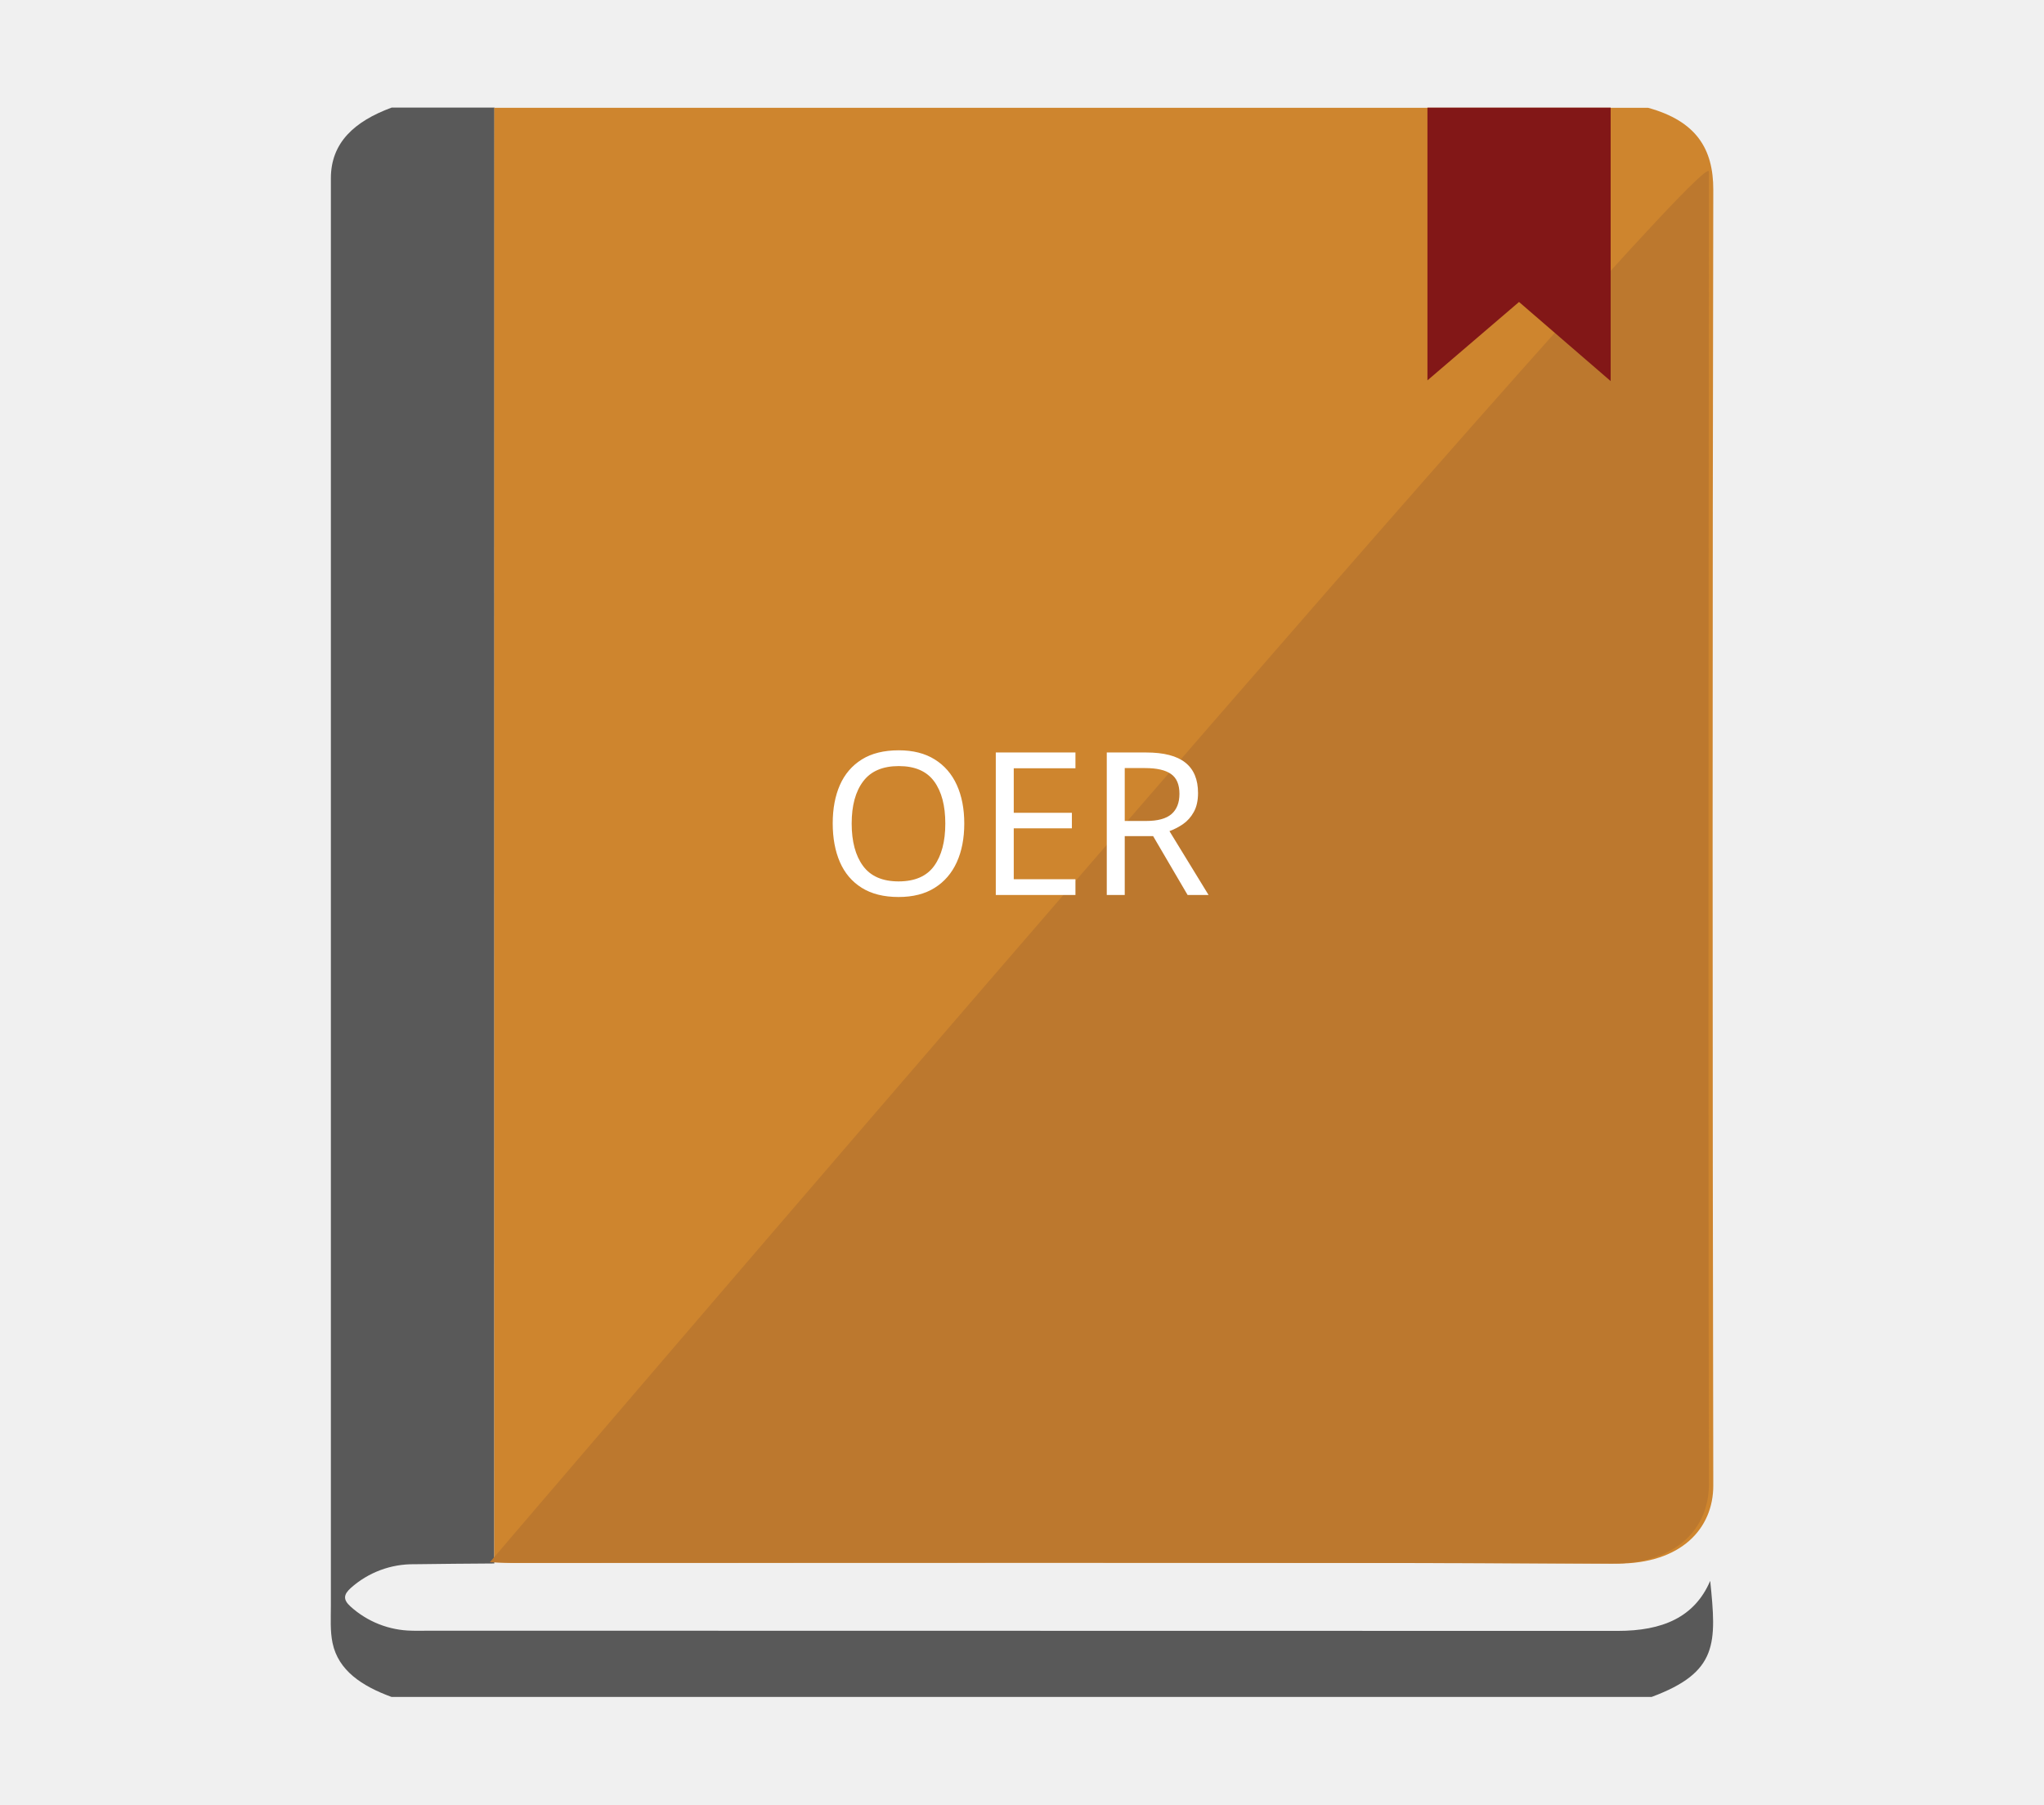
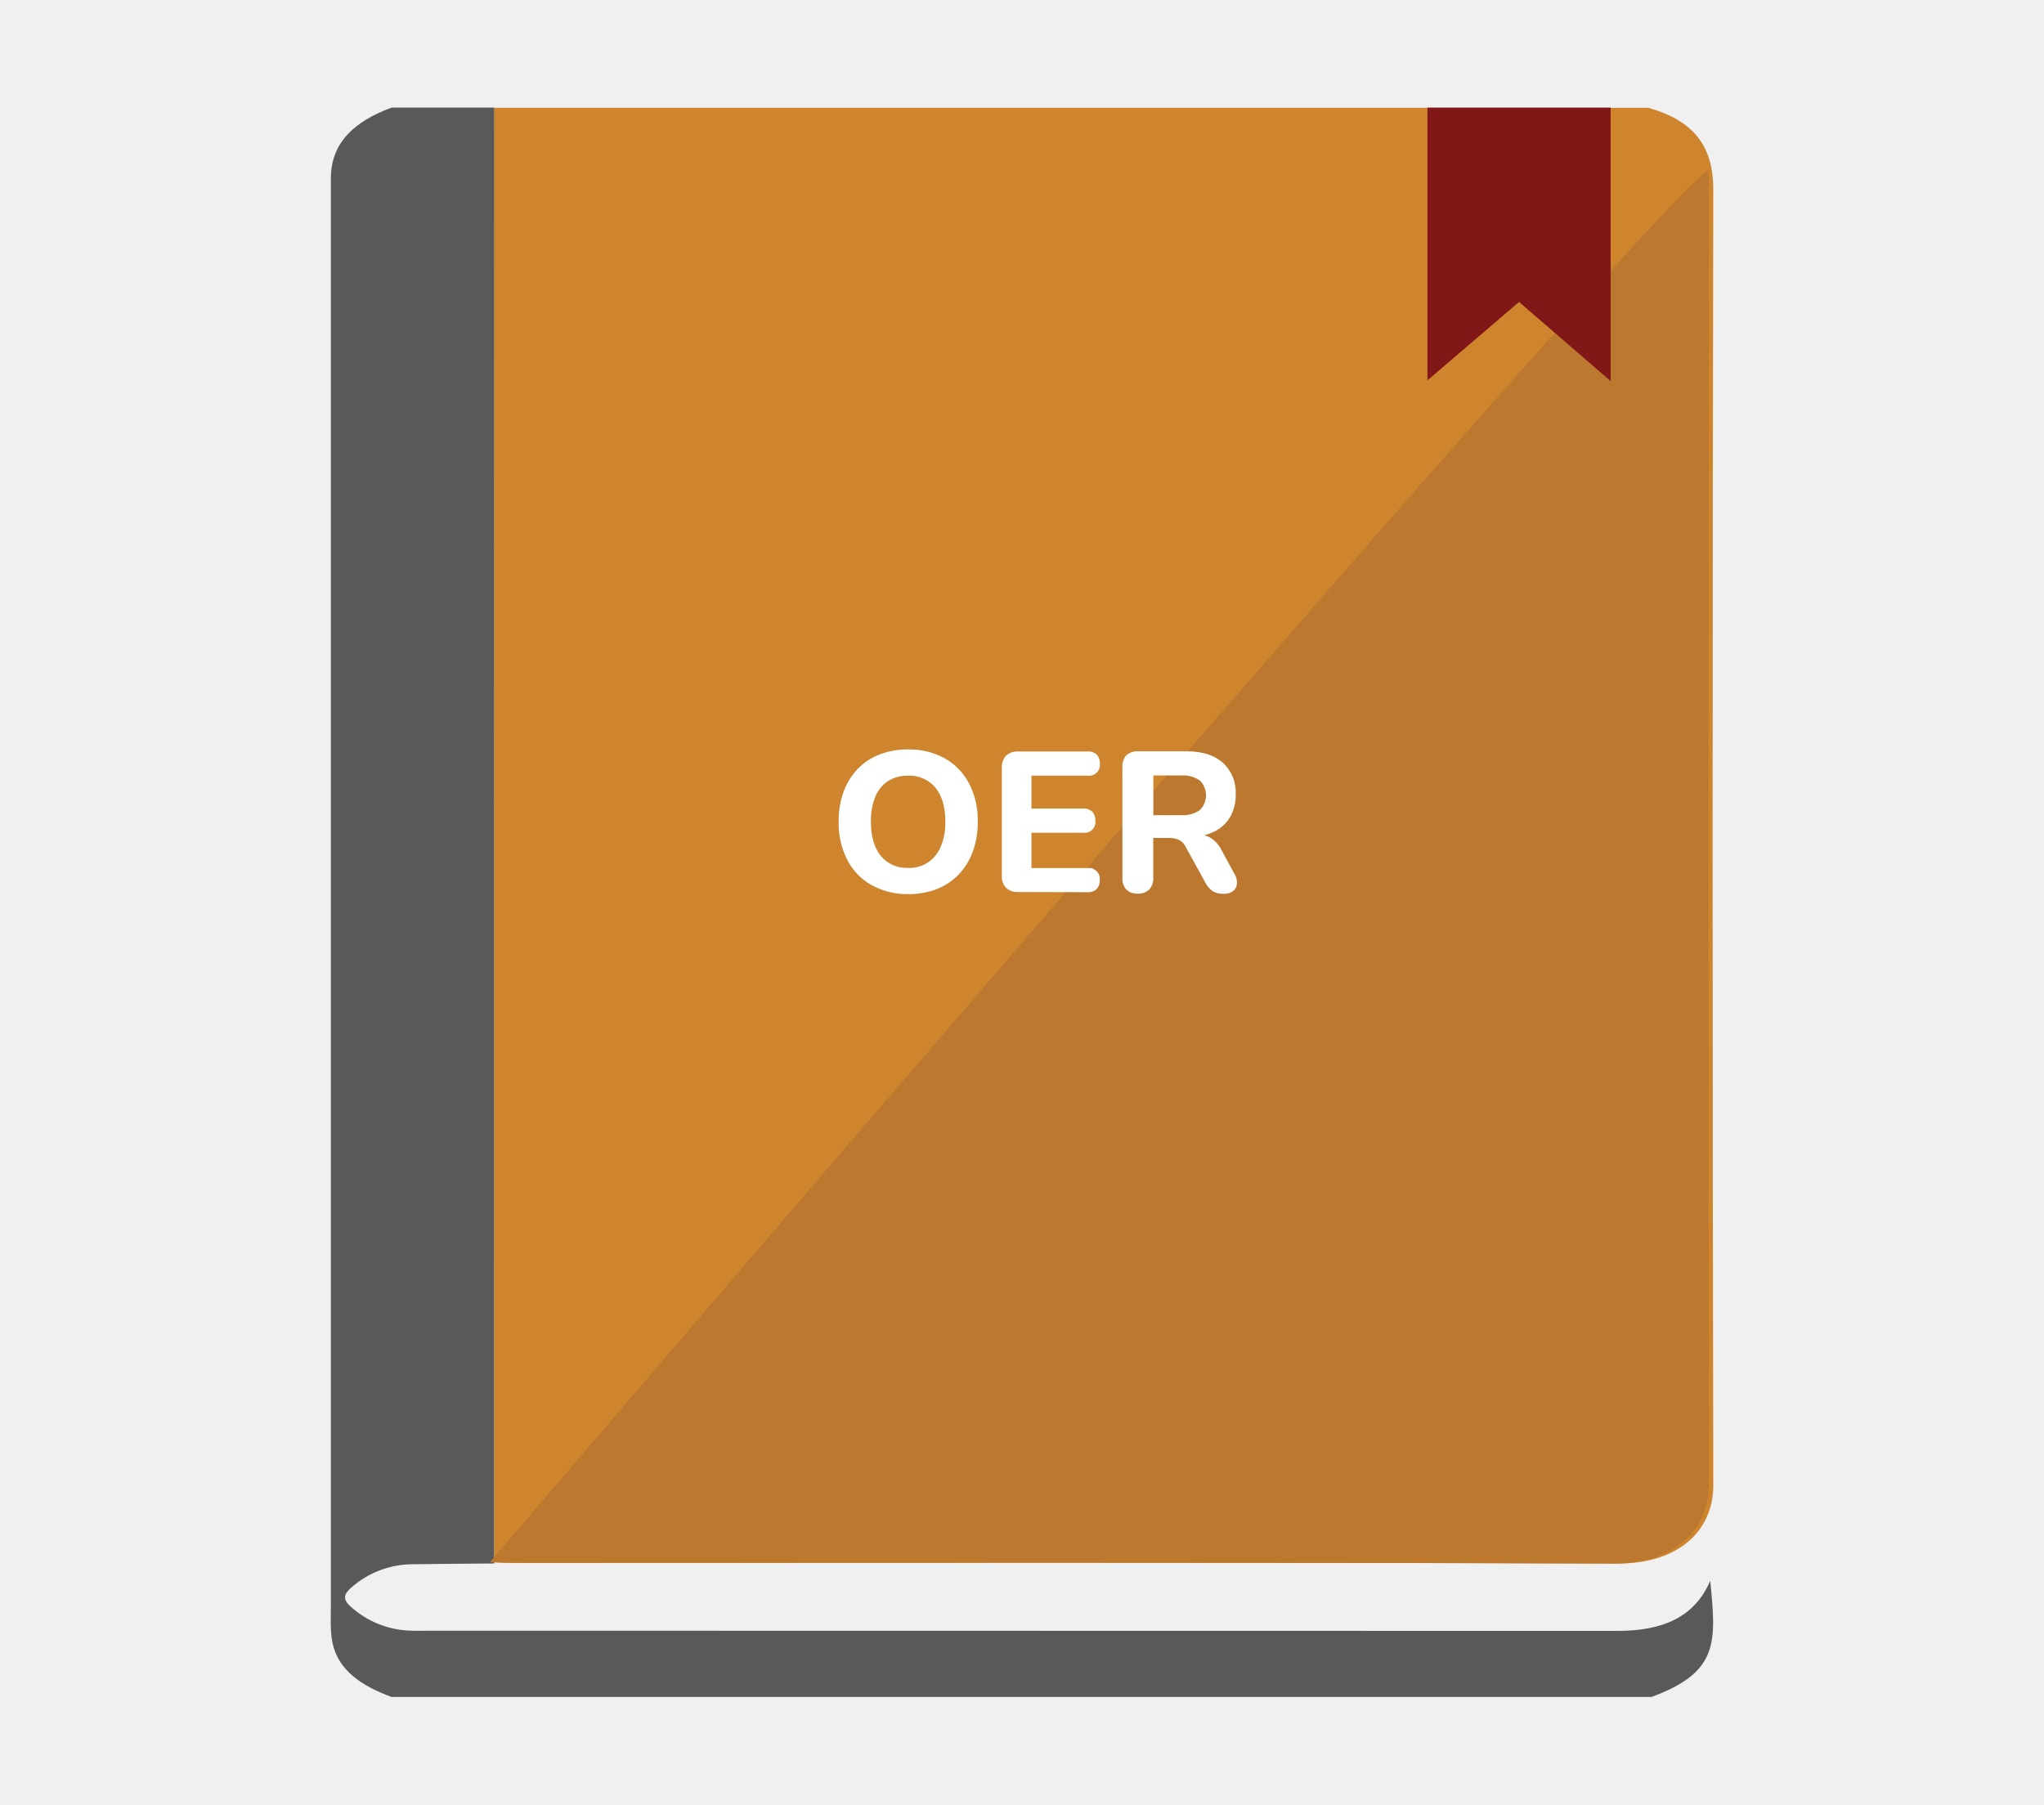
<svg xmlns="http://www.w3.org/2000/svg" viewBox="0 0 512 452.12">
  <defs>
-     <style>.cls-1{fill:#595959;}.cls-2{fill:#ce852e;}.cls-3{fill:#bc782e;}.cls-4{font-size:50px;fill:#fff;font-family:ArialRoundedMTBold, Arial Rounded MT Bold;}.cls-5{fill:#821717;}</style>
+     <style>.a{fill:#595959;}.b{fill:#ce852e;}.c{fill:#bc782e;}.d{fill:#fff;}.e{fill:#821717;}</style>
  </defs>
-   <g id="Layer_9" data-name="Layer 9">
-     <path class="cls-1" d="M123.81,391.69c-6.66.06-13.32.08-20,.19a23.4,23.4,0,0,0-15.94,5.95c-1.8,1.63-2,2.89-.08,4.63a23.39,23.39,0,0,0,15.4,6.07c1.42.06,2.85,0,4.28,0q148.87,0,297.74.05c11.22,0,19.25-3.39,23.18-12.54,1.58,15.62,2.05,22.87-14.66,29.08H98.06c-7.39-2.71-13.32-6.61-14.76-13.51-.63-3-.42-6.2-.42-9.3q0-178.81,0-357.63c0-8.92,5.86-14.27,15.23-17.73h25.75Z" />
-     <path class="cls-2" d="M123.81,27h289c12.11,3.33,16.37,10.31,16.35,20.53q-.33,162.33,0,324.65c0,10.77-8.05,19.6-24.13,19.54-92-.34-184-.16-276-.17-1.74,0-3.48-.11-5.23-.17Q123.82,209.16,123.81,27Z" />
-     <path class="cls-3" d="M428.06,43c0,9.07-.24,219.27,0,328.91,0,10.91-8.05,19.86-24.13,19.8-92-.34-184-.17-276-.18-1.74,0-5.22-.16-5.22-.16S428.07,33.91,428.06,43Z" />
-     <text class="cls-4" transform="translate(205.54 224.22)">OER</text>
-     <polygon class="cls-5" points="357.56 26.97 357.56 95.29 380.5 75.65 403.45 95.47 403.45 26.97 357.56 26.97" />
-   </g>
+   <path class="a" d="M123.81,391.69c-6.66.06-13.32.08-20,.19a23.4,23.4,0,0,0-15.94,5.95c-1.8,1.63-2,2.89-.08,4.63a23.39,23.39,0,0,0,15.4,6.07c1.42.06,2.85,0,4.28,0q148.87,0,297.74.05c11.22,0,19.25-3.39,23.18-12.54,1.58,15.62,2.05,22.87-14.66,29.08H98.06c-7.39-2.71-13.32-6.61-14.76-13.51-.63-3-.42-6.2-.42-9.3q0-178.81,0-357.63c0-8.92,5.86-14.27,15.23-17.73h25.75Z" />
+   <path class="b" d="M123.81,27h289c12.11,3.33,16.37,10.31,16.35,20.53q-.33,162.33,0,324.65c0,10.77-8.05,19.6-24.13,19.54-92-.34-184-.16-276-.17-1.74,0-3.48-.11-5.23-.17Q123.82,209.16,123.81,27Z" />
+   <path class="c" d="M428.06,43c0,9.07-.24,219.27,0,328.91,0,10.91-8.05,19.86-24.13,19.8-92-.34-184-.17-276-.18-1.74,0-5.22-.16-5.22-.16S428.07,33.91,428.06,43Z" />
+   <path class="d" d="M227.47,224a18.23,18.23,0,0,1-9.13-2.25,15.23,15.23,0,0,1-6.12-6.35,20.29,20.29,0,0,1-2.15-9.55,21.76,21.76,0,0,1,1.22-7.45,16.4,16.4,0,0,1,3.53-5.75,15.14,15.14,0,0,1,5.52-3.65,19.66,19.66,0,0,1,7.13-1.25,18.19,18.19,0,0,1,9.17,2.23,15.37,15.37,0,0,1,6.1,6.3,19.91,19.91,0,0,1,2.18,9.52,21.61,21.61,0,0,1-1.23,7.5,16.23,16.23,0,0,1-3.55,5.78,15.27,15.27,0,0,1-5.52,3.67A19.37,19.37,0,0,1,227.47,224Zm0-6.55a8.69,8.69,0,0,0,5-1.4,8.88,8.88,0,0,0,3.2-4,15.53,15.53,0,0,0,1.13-6.2c0-3.66-.83-6.51-2.48-8.52a8.38,8.38,0,0,0-6.87-3,9.05,9.05,0,0,0-5,1.35,8.44,8.44,0,0,0-3.2,3.93,16,16,0,0,0-1.1,6.27q0,5.46,2.47,8.53A8.29,8.29,0,0,0,227.47,217.42Z" />
+   <path class="d" d="M255,223.47a4.06,4.06,0,0,1-3-1.05,4.12,4.12,0,0,1-1.05-3V192.32a4.14,4.14,0,0,1,1.05-3,4.06,4.06,0,0,1,3-1.05h17.45a3,3,0,0,1,2.27.78,3,3,0,0,1,.78,2.22,2.72,2.72,0,0,1-3.05,3.05H258.37v8.25h12.95a3.06,3.06,0,0,1,2.3.78,3.12,3.12,0,0,1,.75,2.27,2.68,2.68,0,0,1-3.05,3H258.37v8.85h14.05a2.73,2.73,0,0,1,3.05,3.05,3,3,0,0,1-.78,2.23,3.09,3.09,0,0,1-2.27.77Z" />
+   <path class="d" d="M285,223.87a3.82,3.82,0,0,1-2.85-1,4,4,0,0,1-1-2.93V192.17a4,4,0,0,1,1-2.95,4,4,0,0,1,2.88-1h12.2q5.85,0,9.07,2.85a10.06,10.06,0,0,1,3.23,8,10.78,10.78,0,0,1-1.45,5.7,9.5,9.5,0,0,1-4.2,3.7,15.4,15.4,0,0,1-6.65,1.3l.45-.8h2a6.75,6.75,0,0,1,3.67,1,7.88,7.88,0,0,1,2.68,3.1l3.15,5.8a4.18,4.18,0,0,1,.67,2.43,2.61,2.61,0,0,1-.92,1.9,3.78,3.78,0,0,1-2.5.72,4.82,4.82,0,0,1-2.68-.67,5.84,5.84,0,0,1-1.82-2.13l-4.85-8.8a3.75,3.75,0,0,0-1.78-1.92,6.51,6.51,0,0,0-2.67-.48h-3.75v10a4.1,4.1,0,0,1-1,2.93A3.85,3.85,0,0,1,285,223.87Zm3.9-19.65h7a7.27,7.27,0,0,0,4.62-1.25,5.18,5.18,0,0,0,0-7.45,7.33,7.33,0,0,0-4.62-1.25h-7Z" />
+   <polygon class="e" points="357.56 26.97 357.56 95.29 380.5 75.65 403.45 95.47 403.45 26.97 357.56 26.97" />
</svg>
